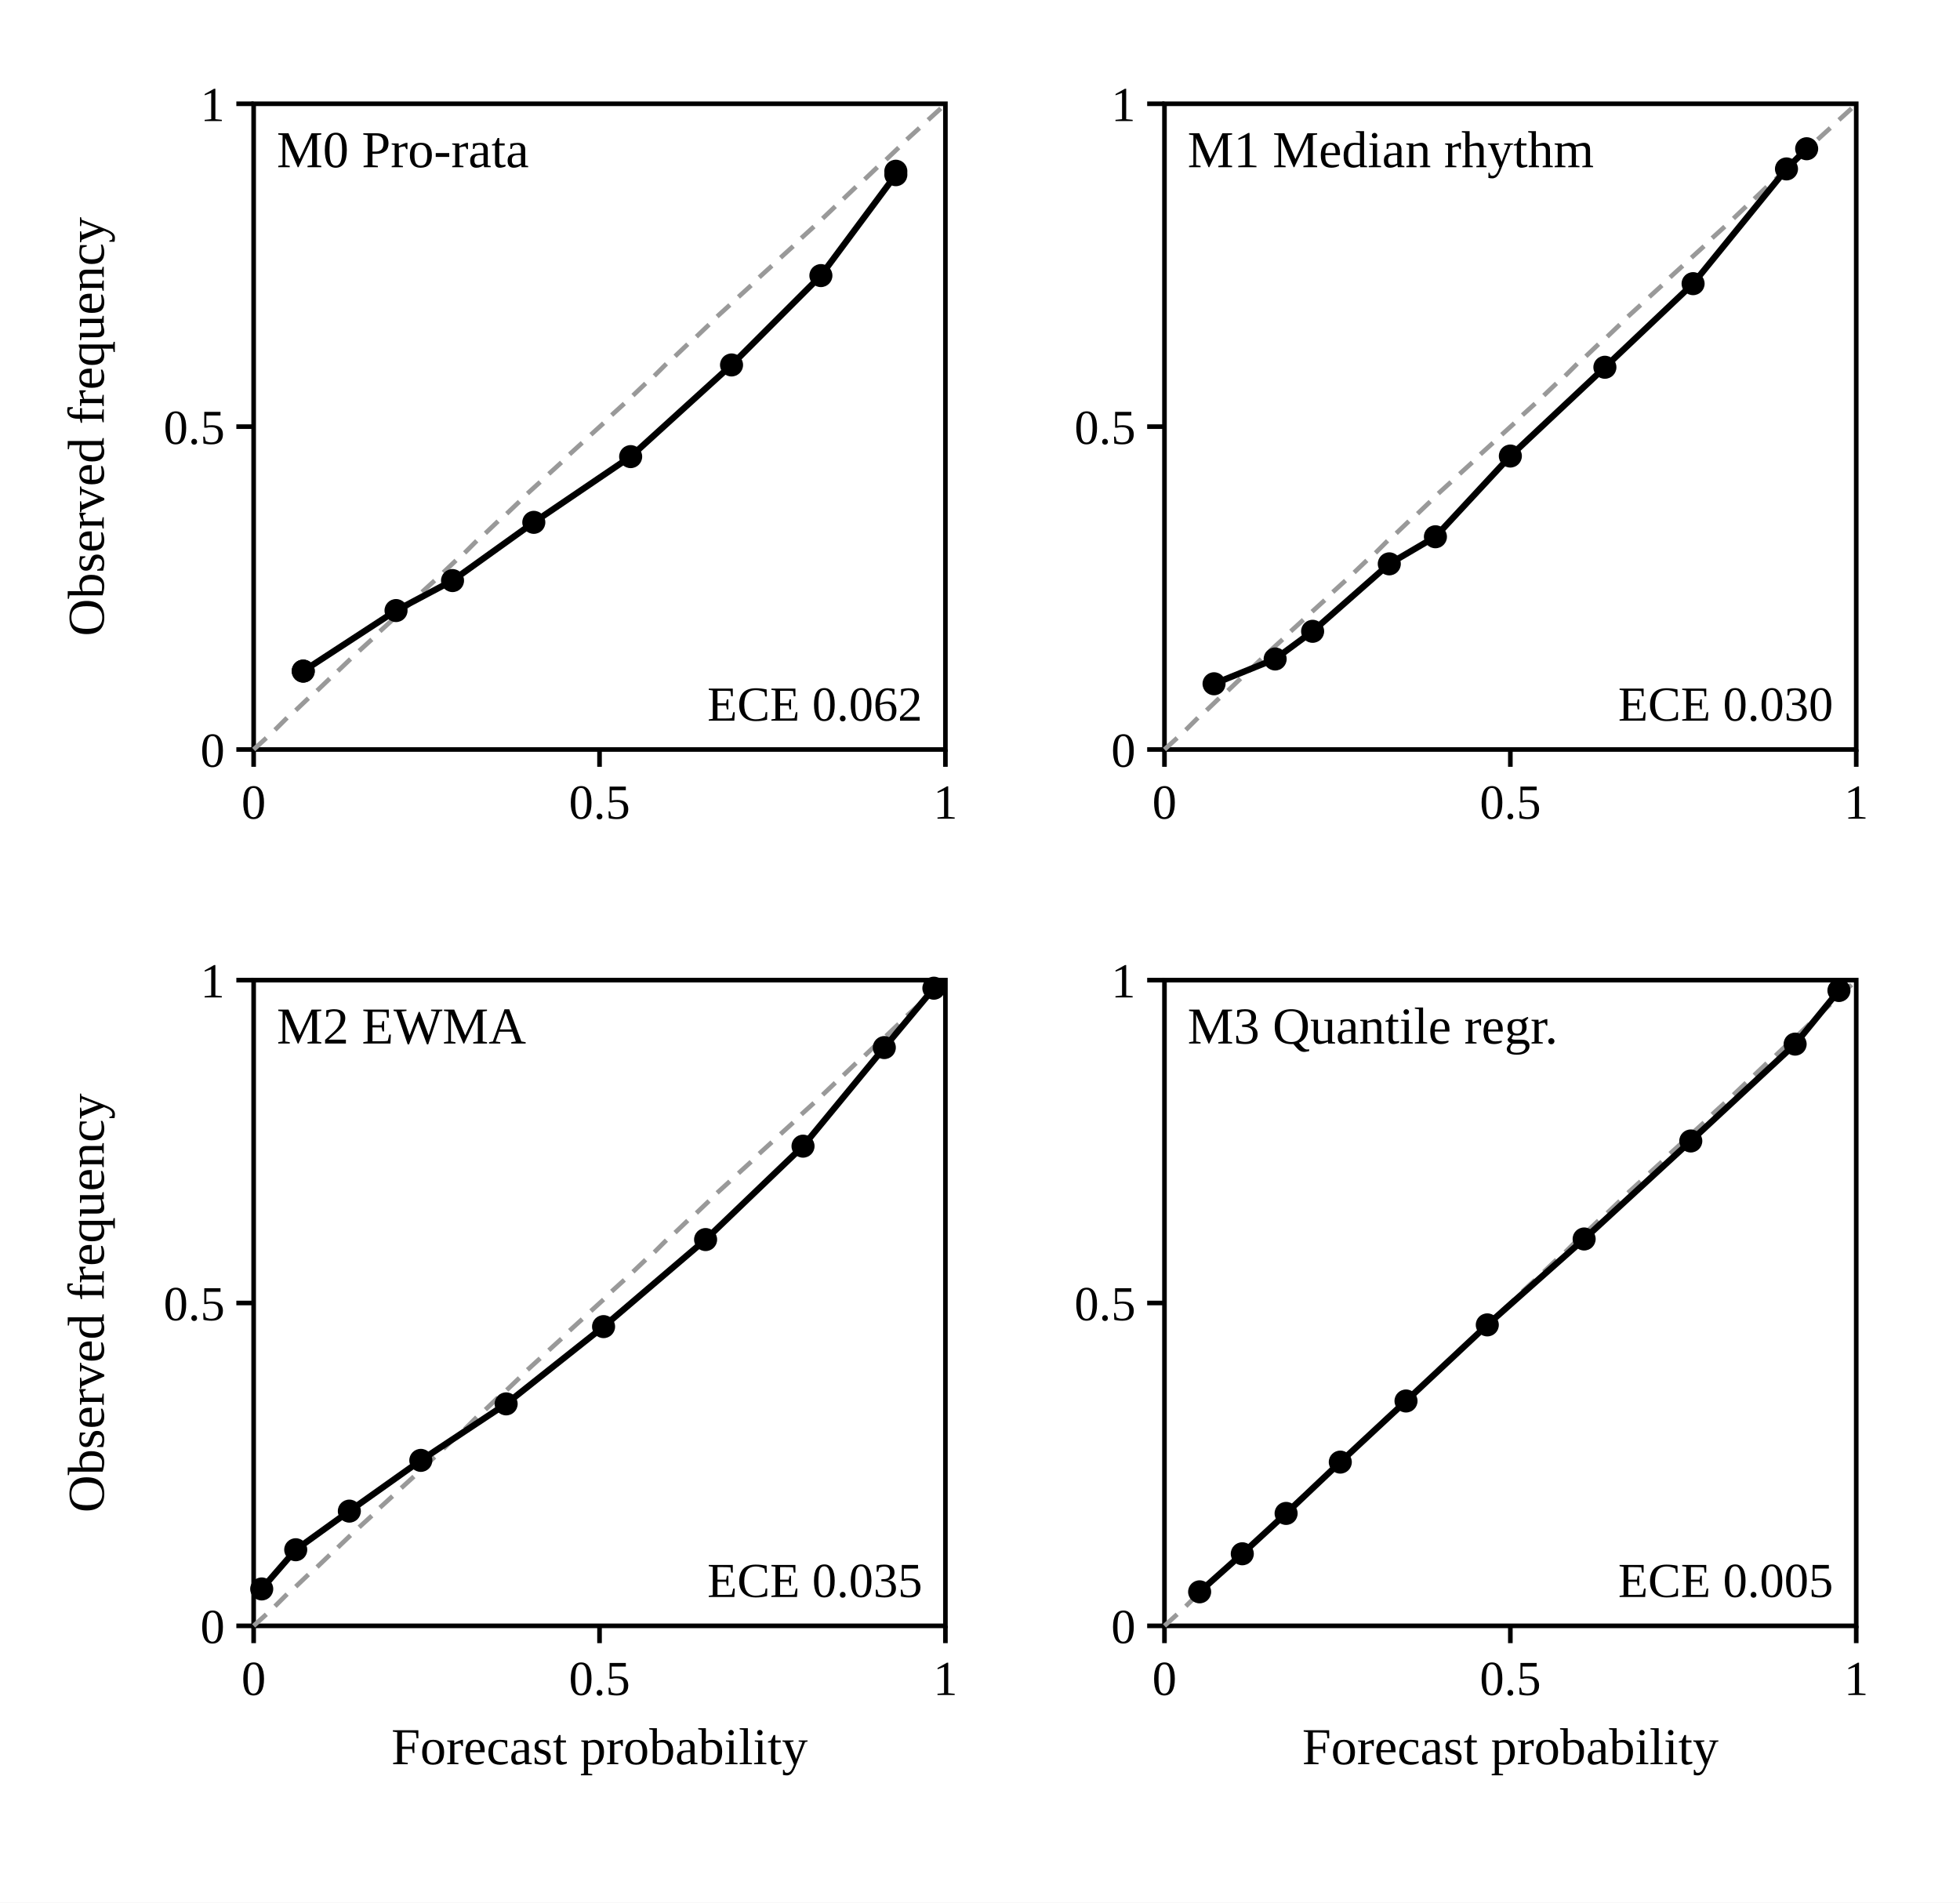
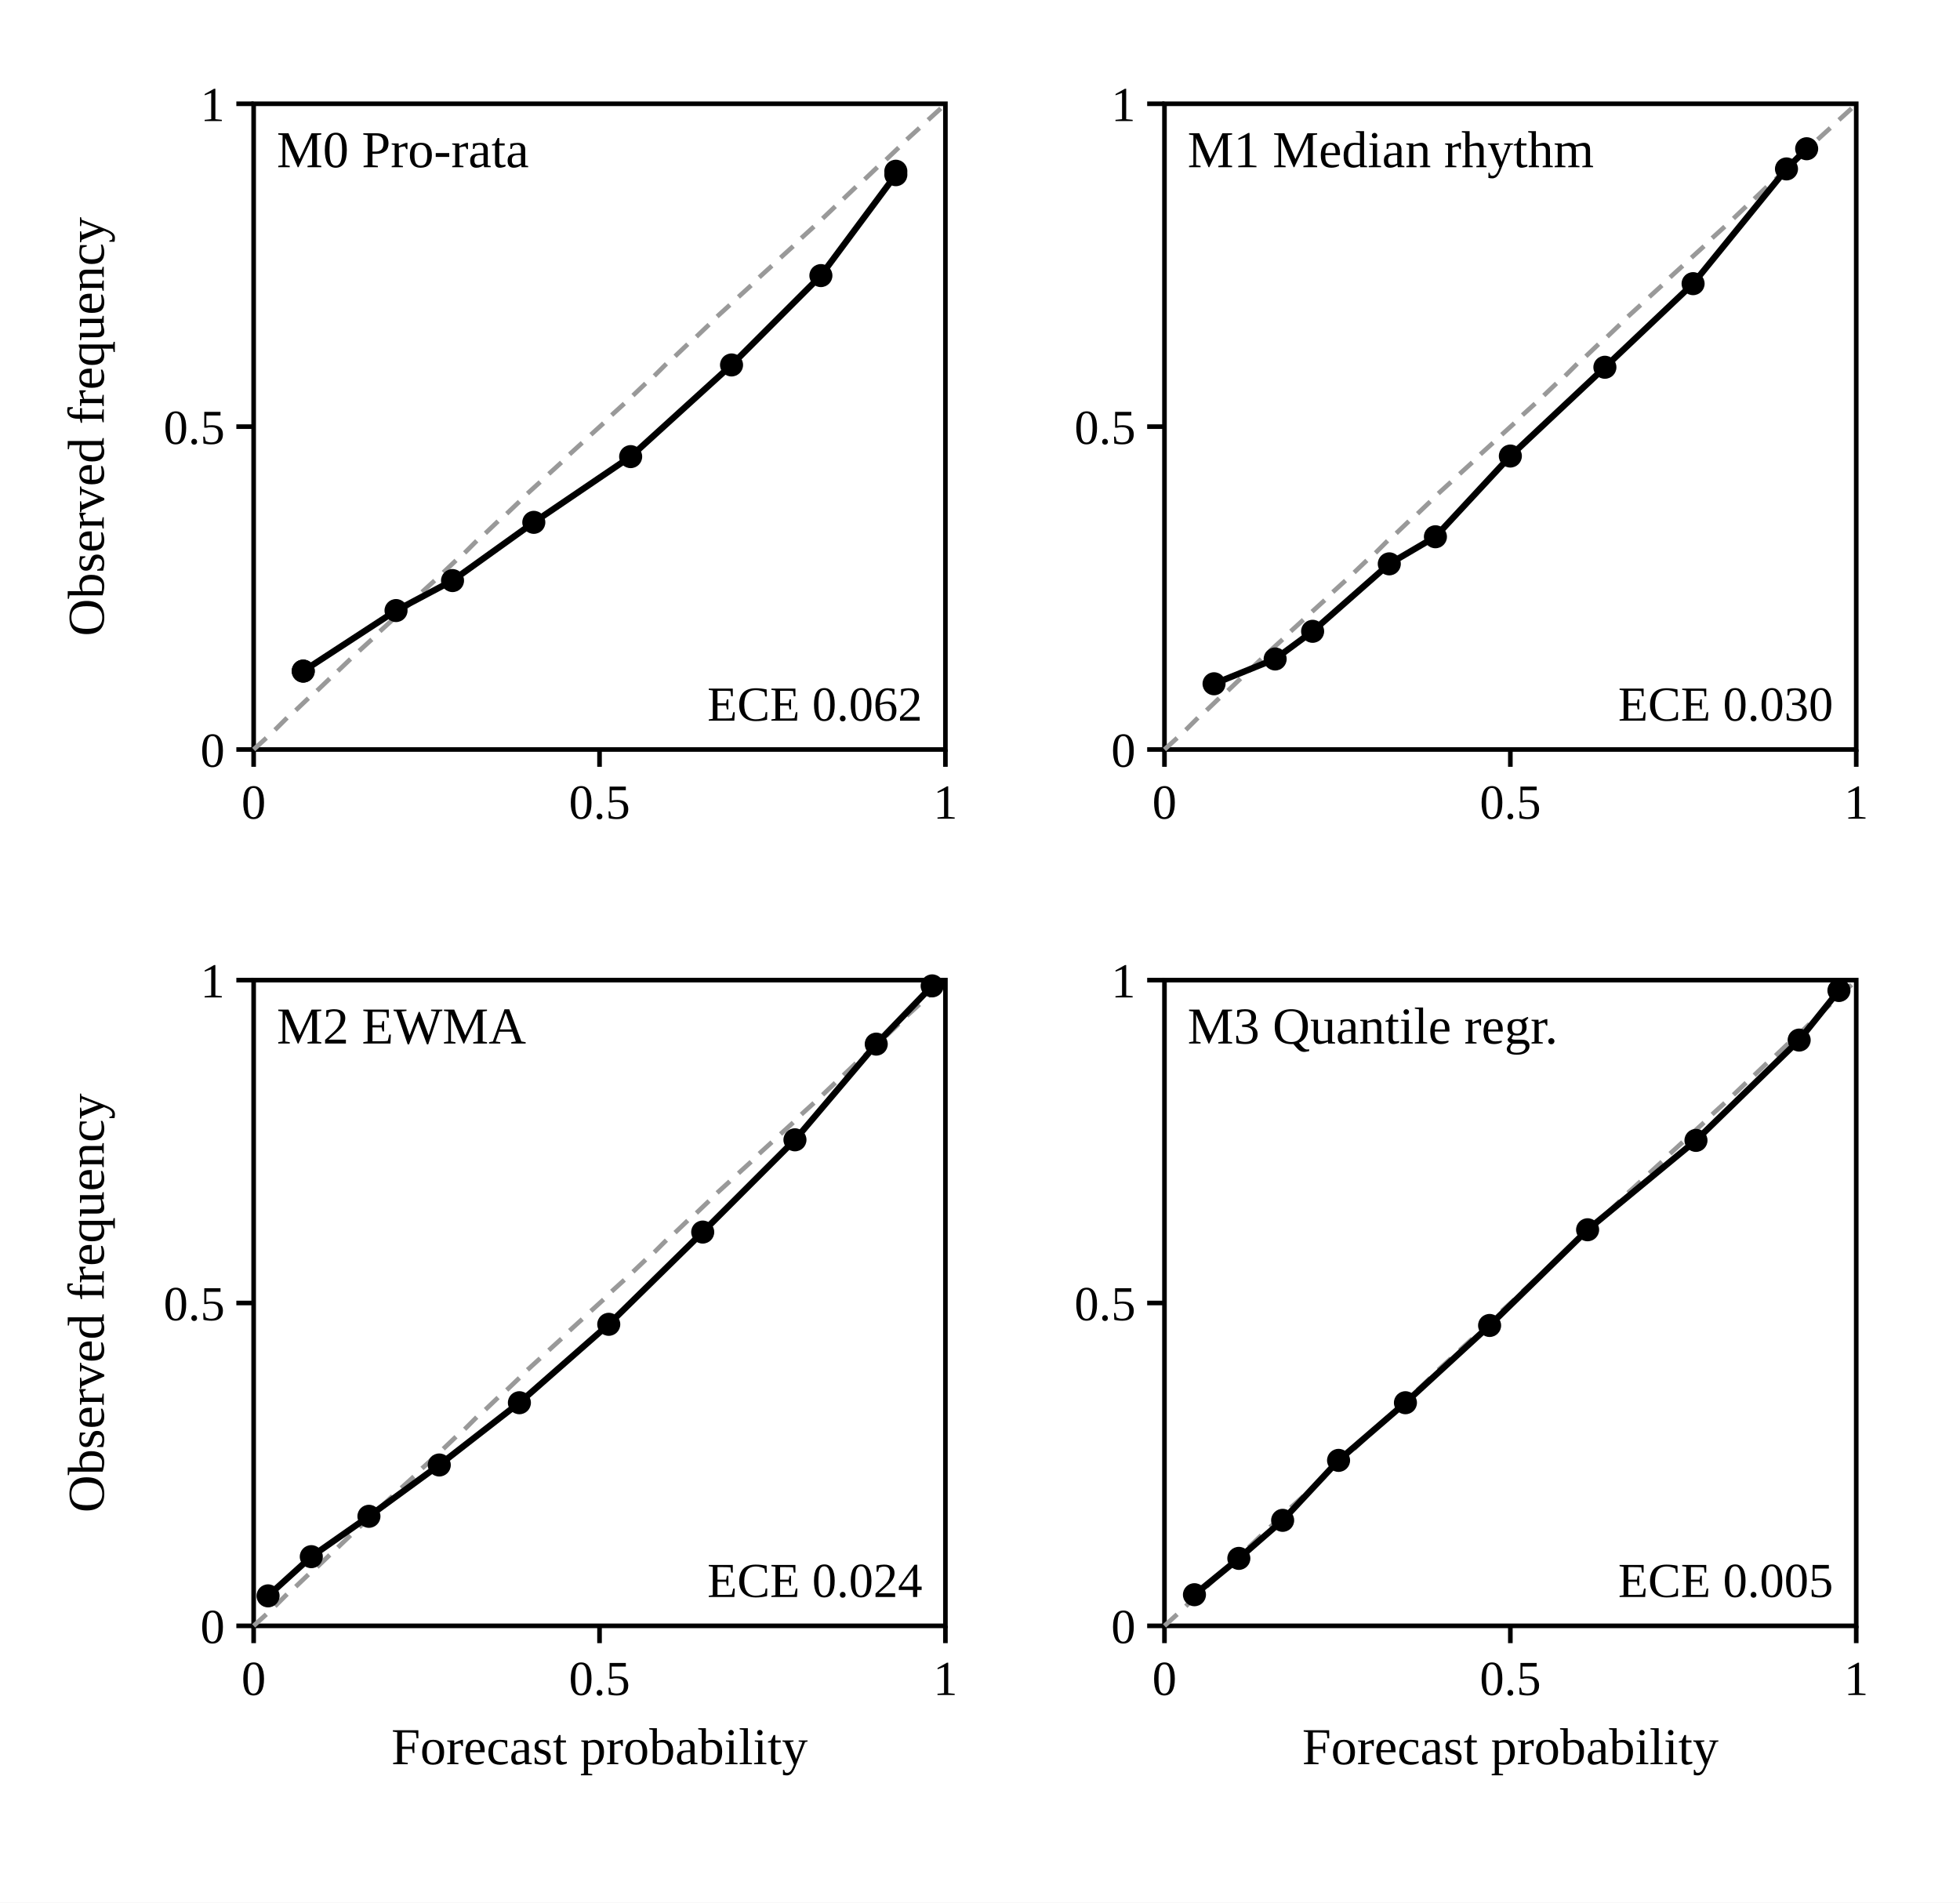
<svg xmlns="http://www.w3.org/2000/svg" width="340" height="330" viewBox="0 0 340 330">
  <rect width="340" height="330" fill="#fff" />
  <rect x="44" y="18" width="120" height="112" fill="none" stroke="#000" stroke-width="0.8" />
  <line x1="44.0" y1="130" x2="44.0" y2="133" stroke="#000" stroke-width="0.8" />
  <text x="44.0" y="142" font-family="Times New Roman, Times, serif" font-size="8.5" text-anchor="middle">0</text>
  <line x1="104.0" y1="130" x2="104.0" y2="133" stroke="#000" stroke-width="0.8" />
  <text x="104.0" y="142" font-family="Times New Roman, Times, serif" font-size="8.5" text-anchor="middle">0.5</text>
  <line x1="164.0" y1="130" x2="164.0" y2="133" stroke="#000" stroke-width="0.8" />
  <text x="164.0" y="142" font-family="Times New Roman, Times, serif" font-size="8.5" text-anchor="middle">1</text>
  <line x1="41" y1="130.0" x2="44" y2="130.0" stroke="#000" stroke-width="0.8" />
  <text x="39" y="133.0" font-family="Times New Roman, Times, serif" font-size="8.5" text-anchor="end">0</text>
  <line x1="41" y1="74.0" x2="44" y2="74.0" stroke="#000" stroke-width="0.8" />
  <text x="39" y="77.0" font-family="Times New Roman, Times, serif" font-size="8.5" text-anchor="end">0.5</text>
  <line x1="41" y1="18.0" x2="44" y2="18.0" stroke="#000" stroke-width="0.8" />
  <text x="39" y="21.0" font-family="Times New Roman, Times, serif" font-size="8.5" text-anchor="end">1</text>
  <text x="18" y="74.0" font-family="Times New Roman, Times, serif" font-size="9" text-anchor="middle" transform="rotate(-90 18 74.0)">Observed frequency</text>
  <line x1="44.0" y1="130.0" x2="46.2" y2="128.0" stroke="#999999" stroke-width="0.8" />
  <line x1="47.7" y1="126.6" x2="49.8" y2="124.5" stroke="#999999" stroke-width="0.8" />
  <line x1="51.3" y1="123.2" x2="53.5" y2="121.1" stroke="#999999" stroke-width="0.8" />
  <line x1="55.0" y1="119.8" x2="57.2" y2="117.7" stroke="#999999" stroke-width="0.8" />
  <line x1="58.6" y1="116.4" x2="60.8" y2="114.3" stroke="#999999" stroke-width="0.8" />
  <line x1="62.3" y1="112.9" x2="64.5" y2="110.9" stroke="#999999" stroke-width="0.8" />
  <line x1="65.9" y1="109.5" x2="68.1" y2="107.5" stroke="#999999" stroke-width="0.8" />
  <line x1="69.6" y1="106.1" x2="71.8" y2="104.1" stroke="#999999" stroke-width="0.8" />
  <line x1="73.2" y1="102.7" x2="75.4" y2="100.7" stroke="#999999" stroke-width="0.8" />
  <line x1="76.9" y1="99.3" x2="79.1" y2="97.2" stroke="#999999" stroke-width="0.8" />
  <line x1="80.6" y1="95.9" x2="82.7" y2="93.8" stroke="#999999" stroke-width="0.8" />
  <line x1="84.2" y1="92.5" x2="86.4" y2="90.4" stroke="#999999" stroke-width="0.8" />
  <line x1="87.9" y1="89.1" x2="90.1" y2="87.0" stroke="#999999" stroke-width="0.8" />
  <line x1="91.5" y1="85.6" x2="93.7" y2="83.6" stroke="#999999" stroke-width="0.8" />
  <line x1="95.2" y1="82.2" x2="97.4" y2="80.2" stroke="#999999" stroke-width="0.8" />
  <line x1="98.8" y1="78.8" x2="101.0" y2="76.8" stroke="#999999" stroke-width="0.8" />
  <line x1="102.5" y1="75.4" x2="104.7" y2="73.4" stroke="#999999" stroke-width="0.8" />
  <line x1="106.1" y1="72.0" x2="108.3" y2="70.0" stroke="#999999" stroke-width="0.8" />
  <line x1="109.8" y1="68.6" x2="112.0" y2="66.5" stroke="#999999" stroke-width="0.8" />
  <line x1="113.5" y1="65.2" x2="115.6" y2="63.1" stroke="#999999" stroke-width="0.8" />
  <line x1="117.1" y1="61.8" x2="119.3" y2="59.7" stroke="#999999" stroke-width="0.8" />
  <line x1="120.8" y1="58.4" x2="123.0" y2="56.3" stroke="#999999" stroke-width="0.8" />
  <line x1="124.4" y1="54.9" x2="126.6" y2="52.9" stroke="#999999" stroke-width="0.8" />
  <line x1="128.1" y1="51.5" x2="130.3" y2="49.5" stroke="#999999" stroke-width="0.8" />
  <line x1="131.7" y1="48.1" x2="133.9" y2="46.1" stroke="#999999" stroke-width="0.8" />
  <line x1="135.4" y1="44.7" x2="137.6" y2="42.7" stroke="#999999" stroke-width="0.8" />
  <line x1="139.0" y1="41.3" x2="141.2" y2="39.3" stroke="#999999" stroke-width="0.8" />
  <line x1="142.7" y1="37.9" x2="144.9" y2="35.8" stroke="#999999" stroke-width="0.8" />
  <line x1="146.3" y1="34.5" x2="148.5" y2="32.4" stroke="#999999" stroke-width="0.8" />
  <line x1="150.0" y1="31.1" x2="152.2" y2="29.0" stroke="#999999" stroke-width="0.8" />
  <line x1="153.7" y1="27.7" x2="155.9" y2="25.6" stroke="#999999" stroke-width="0.8" />
  <line x1="157.3" y1="24.2" x2="159.5" y2="22.2" stroke="#999999" stroke-width="0.8" />
  <line x1="161.0" y1="20.8" x2="163.2" y2="18.8" stroke="#999999" stroke-width="0.8" />
  <polyline points="52.6,116.4 52.6,116.4 68.7,105.9 78.5,100.7 92.6,90.6 109.4,79.2 126.9,63.3 142.4,47.8 155.4,30.3 155.4,29.7" fill="none" stroke="#000000" stroke-width="1.1" />
  <circle cx="52.6" cy="116.4" r="2.0" fill="#000000" />
  <circle cx="52.6" cy="116.4" r="2.0" fill="#000000" />
  <circle cx="68.7" cy="105.9" r="2.0" fill="#000000" />
  <circle cx="78.5" cy="100.7" r="2.0" fill="#000000" />
  <circle cx="92.6" cy="90.6" r="2.0" fill="#000000" />
  <circle cx="109.4" cy="79.2" r="2.0" fill="#000000" />
  <circle cx="126.9" cy="63.3" r="2.0" fill="#000000" />
  <circle cx="142.4" cy="47.8" r="2.0" fill="#000000" />
  <circle cx="155.4" cy="30.3" r="2.0" fill="#000000" />
  <circle cx="155.4" cy="29.7" r="2.0" fill="#000000" />
  <text x="48" y="29" font-family="Times New Roman, Times, serif" font-size="9">M0 Pro-rata</text>
  <text x="160" y="125" font-family="Times New Roman, Times, serif" font-size="8.5" text-anchor="end">ECE 0.062</text>
  <rect x="202" y="18" width="120" height="112" fill="none" stroke="#000" stroke-width="0.8" />
  <line x1="202.0" y1="130" x2="202.0" y2="133" stroke="#000" stroke-width="0.8" />
  <text x="202.0" y="142" font-family="Times New Roman, Times, serif" font-size="8.5" text-anchor="middle">0</text>
  <line x1="262.0" y1="130" x2="262.0" y2="133" stroke="#000" stroke-width="0.8" />
  <text x="262.0" y="142" font-family="Times New Roman, Times, serif" font-size="8.5" text-anchor="middle">0.5</text>
  <line x1="322.0" y1="130" x2="322.0" y2="133" stroke="#000" stroke-width="0.8" />
  <text x="322.0" y="142" font-family="Times New Roman, Times, serif" font-size="8.5" text-anchor="middle">1</text>
  <line x1="199" y1="130.0" x2="202" y2="130.0" stroke="#000" stroke-width="0.8" />
  <text x="197" y="133.0" font-family="Times New Roman, Times, serif" font-size="8.5" text-anchor="end">0</text>
  <line x1="199" y1="74.0" x2="202" y2="74.0" stroke="#000" stroke-width="0.8" />
  <text x="197" y="77.0" font-family="Times New Roman, Times, serif" font-size="8.5" text-anchor="end">0.5</text>
  <line x1="199" y1="18.0" x2="202" y2="18.0" stroke="#000" stroke-width="0.8" />
  <text x="197" y="21.0" font-family="Times New Roman, Times, serif" font-size="8.5" text-anchor="end">1</text>
  <line x1="202.0" y1="130.0" x2="204.2" y2="128.0" stroke="#999999" stroke-width="0.8" />
  <line x1="205.7" y1="126.6" x2="207.8" y2="124.5" stroke="#999999" stroke-width="0.8" />
  <line x1="209.3" y1="123.2" x2="211.5" y2="121.1" stroke="#999999" stroke-width="0.8" />
  <line x1="213.0" y1="119.8" x2="215.2" y2="117.7" stroke="#999999" stroke-width="0.8" />
  <line x1="216.6" y1="116.4" x2="218.8" y2="114.3" stroke="#999999" stroke-width="0.8" />
  <line x1="220.3" y1="112.9" x2="222.5" y2="110.9" stroke="#999999" stroke-width="0.8" />
  <line x1="223.9" y1="109.5" x2="226.1" y2="107.5" stroke="#999999" stroke-width="0.8" />
  <line x1="227.6" y1="106.1" x2="229.8" y2="104.1" stroke="#999999" stroke-width="0.8" />
  <line x1="231.2" y1="102.7" x2="233.4" y2="100.7" stroke="#999999" stroke-width="0.8" />
  <line x1="234.9" y1="99.3" x2="237.1" y2="97.2" stroke="#999999" stroke-width="0.8" />
  <line x1="238.6" y1="95.9" x2="240.7" y2="93.8" stroke="#999999" stroke-width="0.8" />
  <line x1="242.2" y1="92.5" x2="244.4" y2="90.4" stroke="#999999" stroke-width="0.8" />
  <line x1="245.9" y1="89.1" x2="248.1" y2="87.0" stroke="#999999" stroke-width="0.8" />
  <line x1="249.5" y1="85.6" x2="251.7" y2="83.6" stroke="#999999" stroke-width="0.8" />
  <line x1="253.2" y1="82.2" x2="255.4" y2="80.2" stroke="#999999" stroke-width="0.8" />
  <line x1="256.8" y1="78.8" x2="259.0" y2="76.8" stroke="#999999" stroke-width="0.8" />
  <line x1="260.5" y1="75.4" x2="262.7" y2="73.4" stroke="#999999" stroke-width="0.8" />
  <line x1="264.1" y1="72.0" x2="266.3" y2="70.0" stroke="#999999" stroke-width="0.8" />
  <line x1="267.8" y1="68.6" x2="270.0" y2="66.5" stroke="#999999" stroke-width="0.8" />
  <line x1="271.5" y1="65.2" x2="273.6" y2="63.1" stroke="#999999" stroke-width="0.8" />
  <line x1="275.1" y1="61.8" x2="277.3" y2="59.7" stroke="#999999" stroke-width="0.8" />
  <line x1="278.8" y1="58.4" x2="281.0" y2="56.3" stroke="#999999" stroke-width="0.8" />
  <line x1="282.4" y1="54.9" x2="284.6" y2="52.9" stroke="#999999" stroke-width="0.8" />
  <line x1="286.1" y1="51.5" x2="288.3" y2="49.5" stroke="#999999" stroke-width="0.8" />
  <line x1="289.7" y1="48.1" x2="291.9" y2="46.1" stroke="#999999" stroke-width="0.8" />
  <line x1="293.4" y1="44.7" x2="295.6" y2="42.7" stroke="#999999" stroke-width="0.8" />
  <line x1="297.0" y1="41.3" x2="299.2" y2="39.3" stroke="#999999" stroke-width="0.8" />
  <line x1="300.7" y1="37.9" x2="302.9" y2="35.8" stroke="#999999" stroke-width="0.8" />
  <line x1="304.3" y1="34.5" x2="306.5" y2="32.4" stroke="#999999" stroke-width="0.8" />
  <line x1="308.0" y1="31.1" x2="310.2" y2="29.0" stroke="#999999" stroke-width="0.8" />
  <line x1="311.7" y1="27.7" x2="313.9" y2="25.6" stroke="#999999" stroke-width="0.8" />
  <line x1="315.3" y1="24.2" x2="317.5" y2="22.2" stroke="#999999" stroke-width="0.8" />
  <line x1="319.0" y1="20.8" x2="321.2" y2="18.8" stroke="#999999" stroke-width="0.8" />
  <polyline points="210.6,118.6 221.2,114.3 227.7,109.5 241.0,97.8 249.0,93.1 262.0,79.1 278.4,63.7 293.7,49.2 309.9,29.3 313.4,25.8" fill="none" stroke="#000000" stroke-width="1.1" />
  <circle cx="210.6" cy="118.6" r="2.0" fill="#000000" />
  <circle cx="221.2" cy="114.3" r="2.0" fill="#000000" />
  <circle cx="227.7" cy="109.5" r="2.0" fill="#000000" />
  <circle cx="241.0" cy="97.8" r="2.0" fill="#000000" />
  <circle cx="249.0" cy="93.1" r="2.0" fill="#000000" />
  <circle cx="262.0" cy="79.1" r="2.0" fill="#000000" />
  <circle cx="278.4" cy="63.7" r="2.0" fill="#000000" />
  <circle cx="293.7" cy="49.2" r="2.0" fill="#000000" />
  <circle cx="309.9" cy="29.3" r="2.0" fill="#000000" />
  <circle cx="313.4" cy="25.8" r="2.0" fill="#000000" />
  <text x="206" y="29" font-family="Times New Roman, Times, serif" font-size="9">M1 Median rhythm</text>
  <text x="318" y="125" font-family="Times New Roman, Times, serif" font-size="8.5" text-anchor="end">ECE 0.030</text>
  <rect x="44" y="170" width="120" height="112" fill="none" stroke="#000" stroke-width="0.8" />
  <line x1="44.0" y1="282" x2="44.0" y2="285" stroke="#000" stroke-width="0.8" />
  <text x="44.0" y="294" font-family="Times New Roman, Times, serif" font-size="8.5" text-anchor="middle">0</text>
  <line x1="104.0" y1="282" x2="104.0" y2="285" stroke="#000" stroke-width="0.8" />
  <text x="104.0" y="294" font-family="Times New Roman, Times, serif" font-size="8.5" text-anchor="middle">0.5</text>
  <line x1="164.0" y1="282" x2="164.0" y2="285" stroke="#000" stroke-width="0.8" />
  <text x="164.0" y="294" font-family="Times New Roman, Times, serif" font-size="8.5" text-anchor="middle">1</text>
  <line x1="41" y1="282.0" x2="44" y2="282.0" stroke="#000" stroke-width="0.8" />
  <text x="39" y="285.0" font-family="Times New Roman, Times, serif" font-size="8.5" text-anchor="end">0</text>
  <line x1="41" y1="226.0" x2="44" y2="226.0" stroke="#000" stroke-width="0.8" />
  <text x="39" y="229.0" font-family="Times New Roman, Times, serif" font-size="8.5" text-anchor="end">0.5</text>
  <line x1="41" y1="170.0" x2="44" y2="170.0" stroke="#000" stroke-width="0.8" />
  <text x="39" y="173.0" font-family="Times New Roman, Times, serif" font-size="8.5" text-anchor="end">1</text>
  <text x="104.0" y="306" font-family="Times New Roman, Times, serif" font-size="9" text-anchor="middle">Forecast probability</text>
  <text x="18" y="226.0" font-family="Times New Roman, Times, serif" font-size="9" text-anchor="middle" transform="rotate(-90 18 226.0)">Observed frequency</text>
  <line x1="44.0" y1="282.0" x2="46.2" y2="280.0" stroke="#999999" stroke-width="0.8" />
  <line x1="47.7" y1="278.6" x2="49.8" y2="276.5" stroke="#999999" stroke-width="0.8" />
  <line x1="51.3" y1="275.2" x2="53.5" y2="273.1" stroke="#999999" stroke-width="0.8" />
  <line x1="55.0" y1="271.8" x2="57.2" y2="269.7" stroke="#999999" stroke-width="0.8" />
  <line x1="58.6" y1="268.4" x2="60.8" y2="266.3" stroke="#999999" stroke-width="0.8" />
  <line x1="62.3" y1="264.9" x2="64.5" y2="262.9" stroke="#999999" stroke-width="0.8" />
  <line x1="65.9" y1="261.5" x2="68.1" y2="259.5" stroke="#999999" stroke-width="0.8" />
  <line x1="69.6" y1="258.1" x2="71.8" y2="256.1" stroke="#999999" stroke-width="0.8" />
  <line x1="73.2" y1="254.7" x2="75.4" y2="252.7" stroke="#999999" stroke-width="0.8" />
  <line x1="76.9" y1="251.3" x2="79.1" y2="249.2" stroke="#999999" stroke-width="0.8" />
  <line x1="80.6" y1="247.9" x2="82.7" y2="245.8" stroke="#999999" stroke-width="0.8" />
  <line x1="84.2" y1="244.5" x2="86.4" y2="242.4" stroke="#999999" stroke-width="0.8" />
  <line x1="87.9" y1="241.1" x2="90.1" y2="239.0" stroke="#999999" stroke-width="0.8" />
  <line x1="91.5" y1="237.6" x2="93.7" y2="235.6" stroke="#999999" stroke-width="0.8" />
  <line x1="95.2" y1="234.2" x2="97.4" y2="232.2" stroke="#999999" stroke-width="0.8" />
  <line x1="98.8" y1="230.8" x2="101.0" y2="228.8" stroke="#999999" stroke-width="0.8" />
  <line x1="102.5" y1="227.4" x2="104.7" y2="225.4" stroke="#999999" stroke-width="0.8" />
  <line x1="106.1" y1="224.0" x2="108.3" y2="222.0" stroke="#999999" stroke-width="0.8" />
  <line x1="109.8" y1="220.6" x2="112.0" y2="218.5" stroke="#999999" stroke-width="0.8" />
  <line x1="113.5" y1="217.2" x2="115.6" y2="215.1" stroke="#999999" stroke-width="0.8" />
  <line x1="117.1" y1="213.8" x2="119.3" y2="211.7" stroke="#999999" stroke-width="0.8" />
  <line x1="120.8" y1="210.4" x2="123.0" y2="208.3" stroke="#999999" stroke-width="0.8" />
  <line x1="124.4" y1="206.9" x2="126.6" y2="204.9" stroke="#999999" stroke-width="0.8" />
  <line x1="128.1" y1="203.5" x2="130.3" y2="201.5" stroke="#999999" stroke-width="0.8" />
  <line x1="131.7" y1="200.1" x2="133.9" y2="198.1" stroke="#999999" stroke-width="0.8" />
  <line x1="135.4" y1="196.7" x2="137.6" y2="194.7" stroke="#999999" stroke-width="0.8" />
  <line x1="139.0" y1="193.3" x2="141.2" y2="191.3" stroke="#999999" stroke-width="0.8" />
  <line x1="142.7" y1="189.9" x2="144.9" y2="187.8" stroke="#999999" stroke-width="0.8" />
  <line x1="146.3" y1="186.5" x2="148.5" y2="184.4" stroke="#999999" stroke-width="0.8" />
  <line x1="150.0" y1="183.1" x2="152.2" y2="181.0" stroke="#999999" stroke-width="0.8" />
  <line x1="153.7" y1="179.7" x2="155.9" y2="177.6" stroke="#999999" stroke-width="0.8" />
  <line x1="157.3" y1="176.2" x2="159.5" y2="174.2" stroke="#999999" stroke-width="0.8" />
  <line x1="161.0" y1="172.8" x2="163.2" y2="170.8" stroke="#999999" stroke-width="0.8" />
-   <polyline points="45.4,275.6 51.3,268.8 60.6,262.1 73.0,253.3 87.8,243.5 104.7,230.1 122.4,215.0 139.3,198.8 153.4,181.7 162.0,171.4" fill="none" stroke="#000000" stroke-width="1.1" />
-   <circle cx="45.4" cy="275.6" r="2.0" fill="#000000" />
-   <circle cx="51.3" cy="268.8" r="2.0" fill="#000000" />
-   <circle cx="60.6" cy="262.1" r="2.0" fill="#000000" />
-   <circle cx="73.0" cy="253.3" r="2.0" fill="#000000" />
-   <circle cx="87.8" cy="243.5" r="2.0" fill="#000000" />
-   <circle cx="104.7" cy="230.1" r="2.0" fill="#000000" />
-   <circle cx="122.4" cy="215.0" r="2.0" fill="#000000" />
-   <circle cx="139.3" cy="198.8" r="2.0" fill="#000000" />
-   <circle cx="153.4" cy="181.7" r="2.0" fill="#000000" />
-   <circle cx="162.0" cy="171.4" r="2.0" fill="#000000" />
+   <polyline points="46.5,276.8 54.0,270.0 64.0,263.0 76.2,254.1 90.1,243.3 105.6,229.7 121.9,213.7 137.9,197.7 152.0,181.1 161.7,171.0" fill="none" stroke="#000000" stroke-width="1.1" />
+   <circle cx="46.5" cy="276.8" r="2.0" fill="#000000" />
+   <circle cx="54.0" cy="270.0" r="2.0" fill="#000000" />
+   <circle cx="64.0" cy="263.0" r="2.0" fill="#000000" />
+   <circle cx="76.2" cy="254.1" r="2.0" fill="#000000" />
+   <circle cx="90.1" cy="243.3" r="2.0" fill="#000000" />
+   <circle cx="105.6" cy="229.7" r="2.0" fill="#000000" />
+   <circle cx="121.9" cy="213.7" r="2.0" fill="#000000" />
+   <circle cx="137.9" cy="197.7" r="2.0" fill="#000000" />
+   <circle cx="152.0" cy="181.1" r="2.0" fill="#000000" />
+   <circle cx="161.7" cy="171.0" r="2.0" fill="#000000" />
  <text x="48" y="181" font-family="Times New Roman, Times, serif" font-size="9">M2 EWMA</text>
-   <text x="160" y="277" font-family="Times New Roman, Times, serif" font-size="8.5" text-anchor="end">ECE 0.035</text>
+   <text x="160" y="277" font-family="Times New Roman, Times, serif" font-size="8.5" text-anchor="end">ECE 0.024</text>
  <rect x="202" y="170" width="120" height="112" fill="none" stroke="#000" stroke-width="0.8" />
  <line x1="202.0" y1="282" x2="202.0" y2="285" stroke="#000" stroke-width="0.8" />
  <text x="202.0" y="294" font-family="Times New Roman, Times, serif" font-size="8.5" text-anchor="middle">0</text>
  <line x1="262.0" y1="282" x2="262.0" y2="285" stroke="#000" stroke-width="0.8" />
  <text x="262.0" y="294" font-family="Times New Roman, Times, serif" font-size="8.5" text-anchor="middle">0.5</text>
  <line x1="322.0" y1="282" x2="322.0" y2="285" stroke="#000" stroke-width="0.8" />
  <text x="322.0" y="294" font-family="Times New Roman, Times, serif" font-size="8.5" text-anchor="middle">1</text>
  <line x1="199" y1="282.0" x2="202" y2="282.0" stroke="#000" stroke-width="0.8" />
  <text x="197" y="285.0" font-family="Times New Roman, Times, serif" font-size="8.5" text-anchor="end">0</text>
  <line x1="199" y1="226.0" x2="202" y2="226.0" stroke="#000" stroke-width="0.8" />
  <text x="197" y="229.0" font-family="Times New Roman, Times, serif" font-size="8.5" text-anchor="end">0.5</text>
  <line x1="199" y1="170.0" x2="202" y2="170.0" stroke="#000" stroke-width="0.8" />
  <text x="197" y="173.0" font-family="Times New Roman, Times, serif" font-size="8.5" text-anchor="end">1</text>
  <text x="262.0" y="306" font-family="Times New Roman, Times, serif" font-size="9" text-anchor="middle">Forecast probability</text>
  <line x1="202.0" y1="282.0" x2="204.2" y2="280.0" stroke="#999999" stroke-width="0.8" />
  <line x1="205.7" y1="278.6" x2="207.8" y2="276.5" stroke="#999999" stroke-width="0.8" />
  <line x1="209.3" y1="275.2" x2="211.5" y2="273.1" stroke="#999999" stroke-width="0.8" />
  <line x1="213.0" y1="271.8" x2="215.2" y2="269.7" stroke="#999999" stroke-width="0.8" />
  <line x1="216.6" y1="268.4" x2="218.8" y2="266.3" stroke="#999999" stroke-width="0.8" />
  <line x1="220.3" y1="264.9" x2="222.5" y2="262.9" stroke="#999999" stroke-width="0.8" />
  <line x1="223.9" y1="261.5" x2="226.1" y2="259.5" stroke="#999999" stroke-width="0.8" />
  <line x1="227.6" y1="258.1" x2="229.8" y2="256.1" stroke="#999999" stroke-width="0.8" />
  <line x1="231.2" y1="254.7" x2="233.4" y2="252.7" stroke="#999999" stroke-width="0.8" />
  <line x1="234.9" y1="251.3" x2="237.1" y2="249.2" stroke="#999999" stroke-width="0.8" />
  <line x1="238.6" y1="247.9" x2="240.7" y2="245.8" stroke="#999999" stroke-width="0.8" />
  <line x1="242.2" y1="244.5" x2="244.4" y2="242.4" stroke="#999999" stroke-width="0.8" />
  <line x1="245.9" y1="241.1" x2="248.1" y2="239.0" stroke="#999999" stroke-width="0.8" />
  <line x1="249.5" y1="237.6" x2="251.7" y2="235.6" stroke="#999999" stroke-width="0.8" />
  <line x1="253.2" y1="234.2" x2="255.4" y2="232.2" stroke="#999999" stroke-width="0.8" />
  <line x1="256.8" y1="230.8" x2="259.0" y2="228.8" stroke="#999999" stroke-width="0.8" />
  <line x1="260.5" y1="227.4" x2="262.7" y2="225.4" stroke="#999999" stroke-width="0.8" />
  <line x1="264.1" y1="224.0" x2="266.3" y2="222.0" stroke="#999999" stroke-width="0.8" />
  <line x1="267.8" y1="220.6" x2="270.0" y2="218.5" stroke="#999999" stroke-width="0.8" />
  <line x1="271.5" y1="217.2" x2="273.6" y2="215.1" stroke="#999999" stroke-width="0.8" />
  <line x1="275.1" y1="213.8" x2="277.3" y2="211.7" stroke="#999999" stroke-width="0.8" />
  <line x1="278.8" y1="210.4" x2="281.0" y2="208.3" stroke="#999999" stroke-width="0.8" />
  <line x1="282.4" y1="206.9" x2="284.6" y2="204.9" stroke="#999999" stroke-width="0.8" />
  <line x1="286.1" y1="203.5" x2="288.3" y2="201.5" stroke="#999999" stroke-width="0.8" />
  <line x1="289.7" y1="200.1" x2="291.9" y2="198.1" stroke="#999999" stroke-width="0.8" />
  <line x1="293.4" y1="196.7" x2="295.6" y2="194.7" stroke="#999999" stroke-width="0.8" />
  <line x1="297.0" y1="193.3" x2="299.2" y2="191.3" stroke="#999999" stroke-width="0.8" />
  <line x1="300.7" y1="189.9" x2="302.9" y2="187.8" stroke="#999999" stroke-width="0.8" />
  <line x1="304.3" y1="186.5" x2="306.5" y2="184.4" stroke="#999999" stroke-width="0.8" />
  <line x1="308.0" y1="183.1" x2="310.2" y2="181.0" stroke="#999999" stroke-width="0.8" />
  <line x1="311.7" y1="179.7" x2="313.9" y2="177.6" stroke="#999999" stroke-width="0.8" />
  <line x1="315.3" y1="176.2" x2="317.5" y2="174.2" stroke="#999999" stroke-width="0.8" />
  <line x1="319.0" y1="172.8" x2="321.2" y2="170.8" stroke="#999999" stroke-width="0.8" />
-   <polyline points="208.1,276.1 215.5,269.5 223.1,262.5 232.5,253.6 243.9,243.0 258.0,229.8 274.8,214.9 293.3,197.9 311.4,181.1 319.0,171.8" fill="none" stroke="#000000" stroke-width="1.1" />
-   <circle cx="208.1" cy="276.1" r="2.0" fill="#000000" />
-   <circle cx="215.5" cy="269.5" r="2.0" fill="#000000" />
-   <circle cx="223.1" cy="262.5" r="2.0" fill="#000000" />
-   <circle cx="232.5" cy="253.6" r="2.0" fill="#000000" />
-   <circle cx="243.9" cy="243.0" r="2.0" fill="#000000" />
-   <circle cx="258.0" cy="229.8" r="2.0" fill="#000000" />
-   <circle cx="274.8" cy="214.9" r="2.0" fill="#000000" />
-   <circle cx="293.3" cy="197.9" r="2.0" fill="#000000" />
-   <circle cx="311.4" cy="181.1" r="2.0" fill="#000000" />
+   <polyline points="207.2,276.6 214.9,270.3 222.5,263.7 232.2,253.3 243.8,243.3 258.4,229.9 275.4,213.3 294.2,197.8 312.1,180.4 319.0,171.8" fill="none" stroke="#000000" stroke-width="1.1" />
+   <circle cx="207.2" cy="276.6" r="2.0" fill="#000000" />
+   <circle cx="214.9" cy="270.3" r="2.0" fill="#000000" />
+   <circle cx="222.5" cy="263.7" r="2.0" fill="#000000" />
+   <circle cx="232.2" cy="253.3" r="2.0" fill="#000000" />
+   <circle cx="243.8" cy="243.3" r="2.0" fill="#000000" />
+   <circle cx="258.4" cy="229.9" r="2.0" fill="#000000" />
+   <circle cx="275.4" cy="213.3" r="2.0" fill="#000000" />
+   <circle cx="294.2" cy="197.8" r="2.0" fill="#000000" />
+   <circle cx="312.1" cy="180.4" r="2.0" fill="#000000" />
  <circle cx="319.0" cy="171.8" r="2.0" fill="#000000" />
  <text x="206" y="181" font-family="Times New Roman, Times, serif" font-size="9">M3 Quantile regr.</text>
  <text x="318" y="277" font-family="Times New Roman, Times, serif" font-size="8.5" text-anchor="end">ECE 0.005</text>
</svg>
